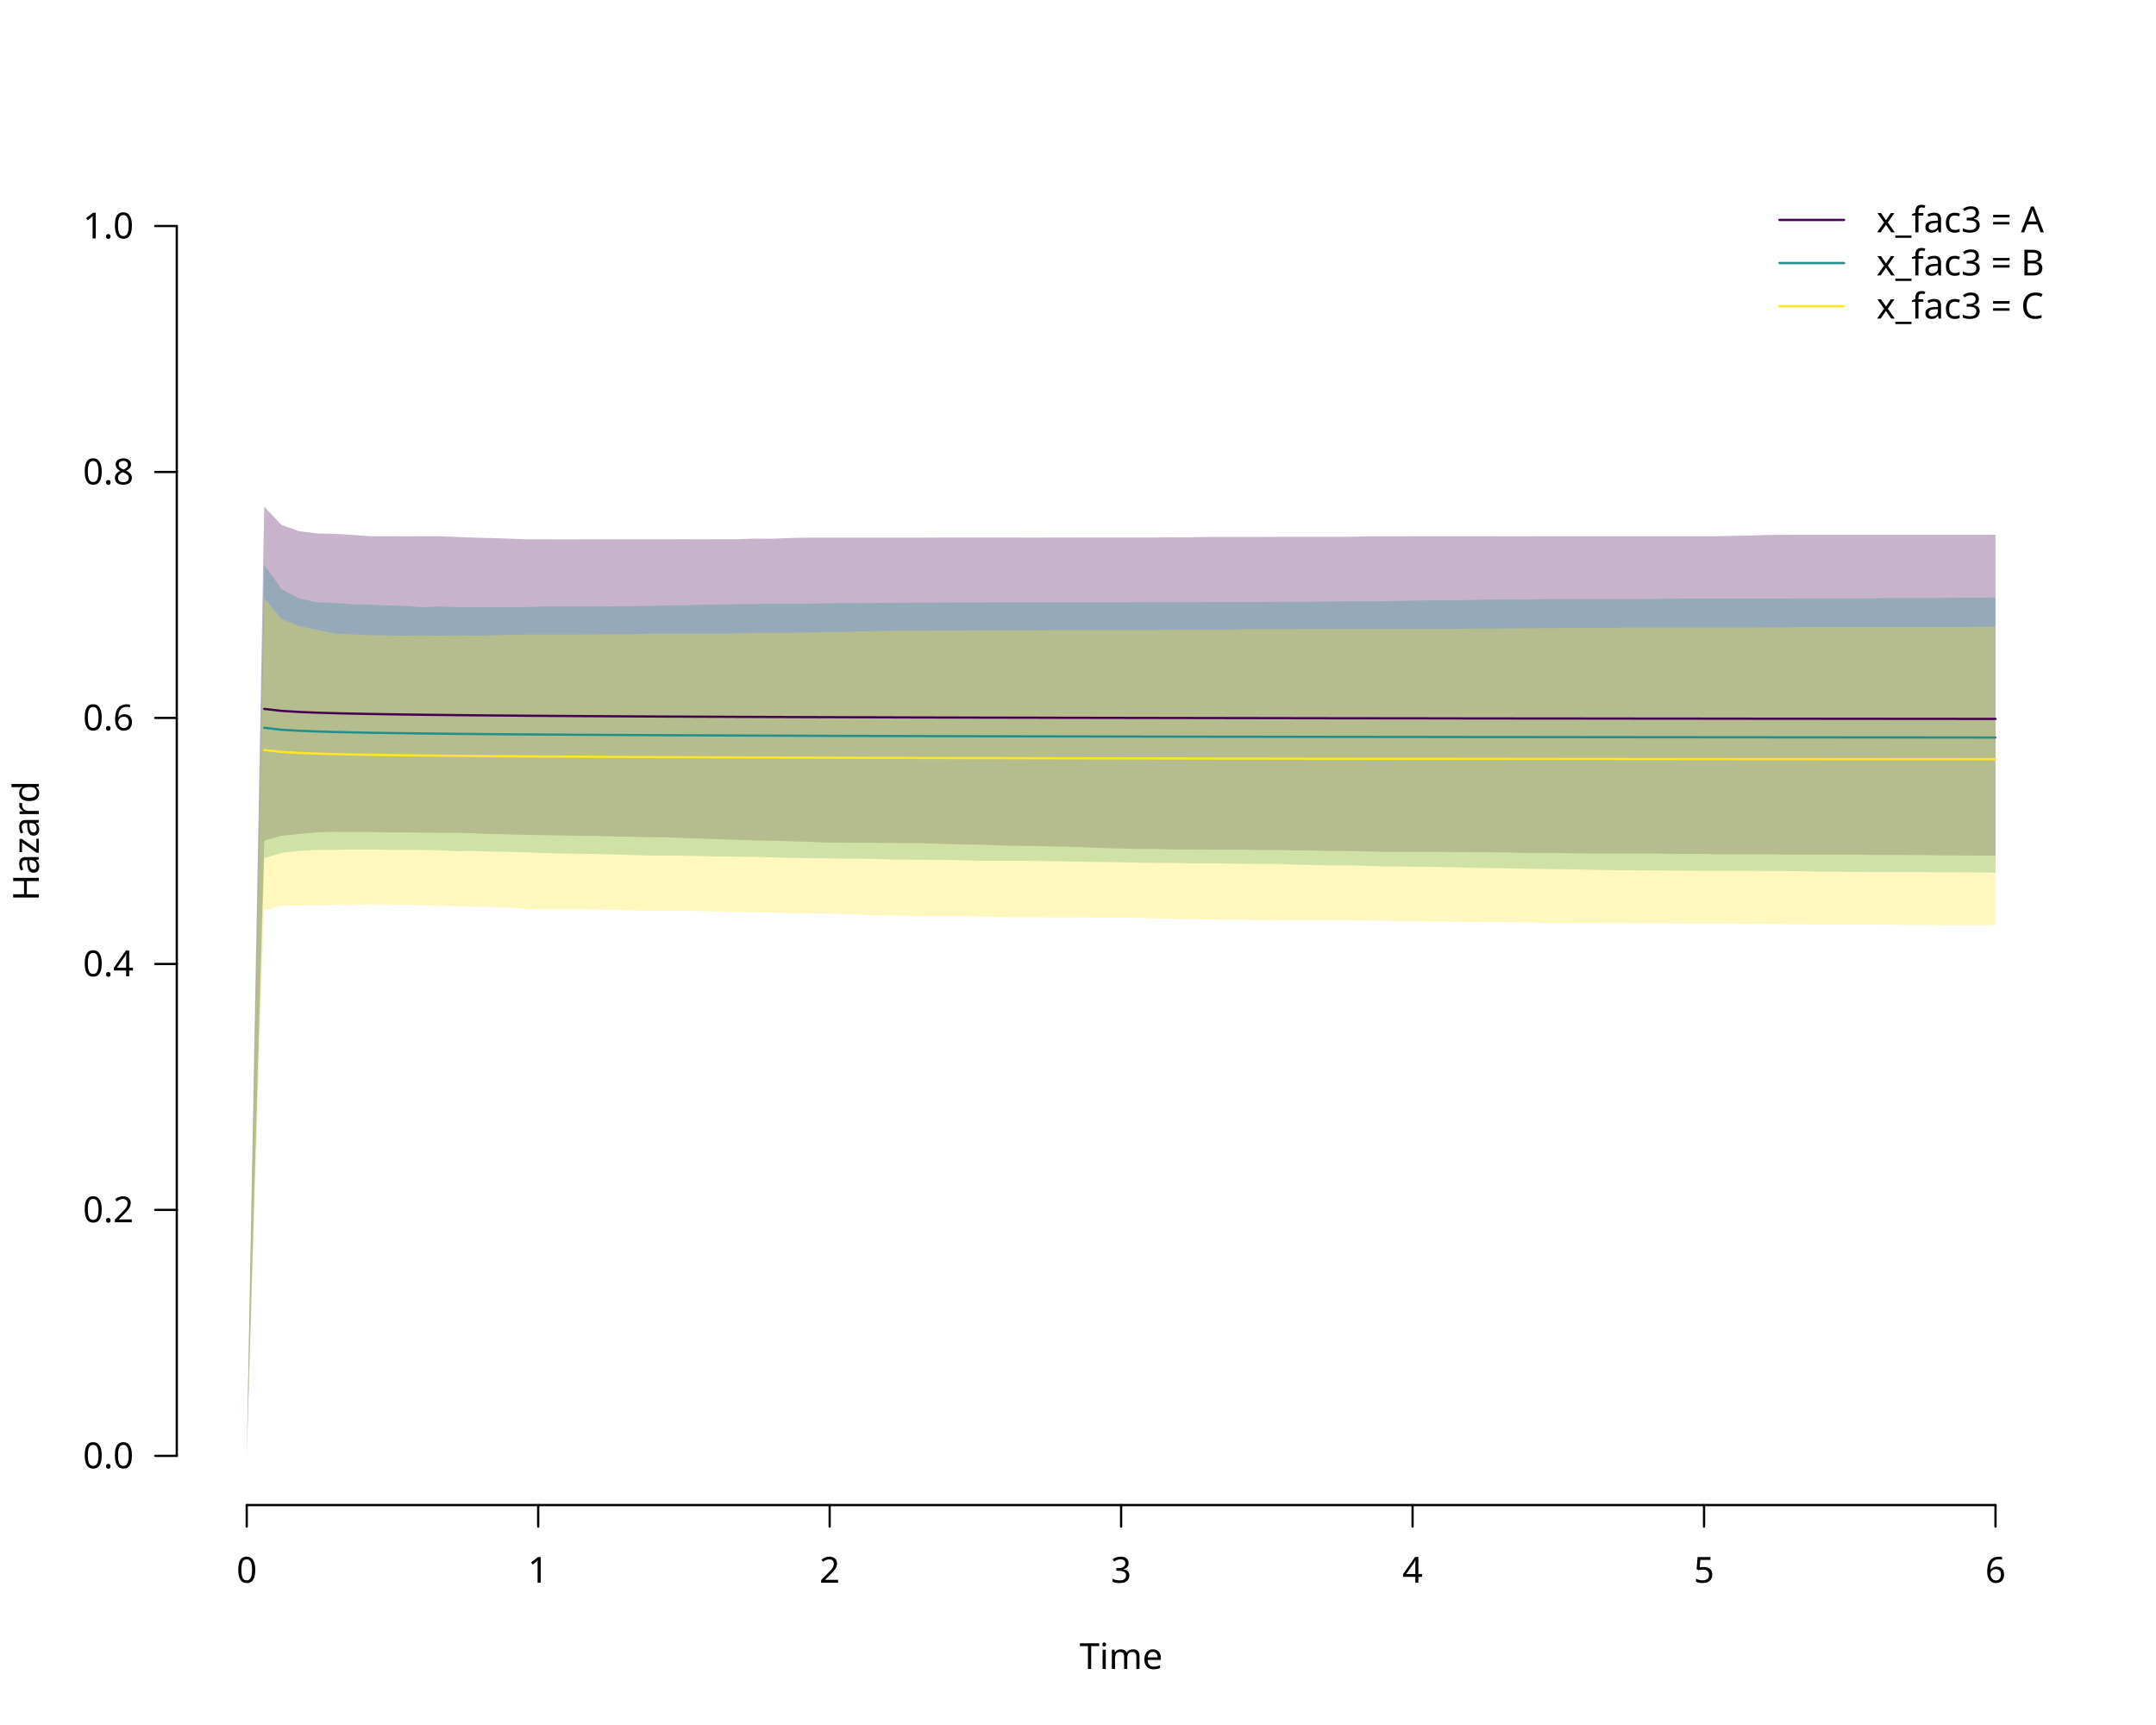
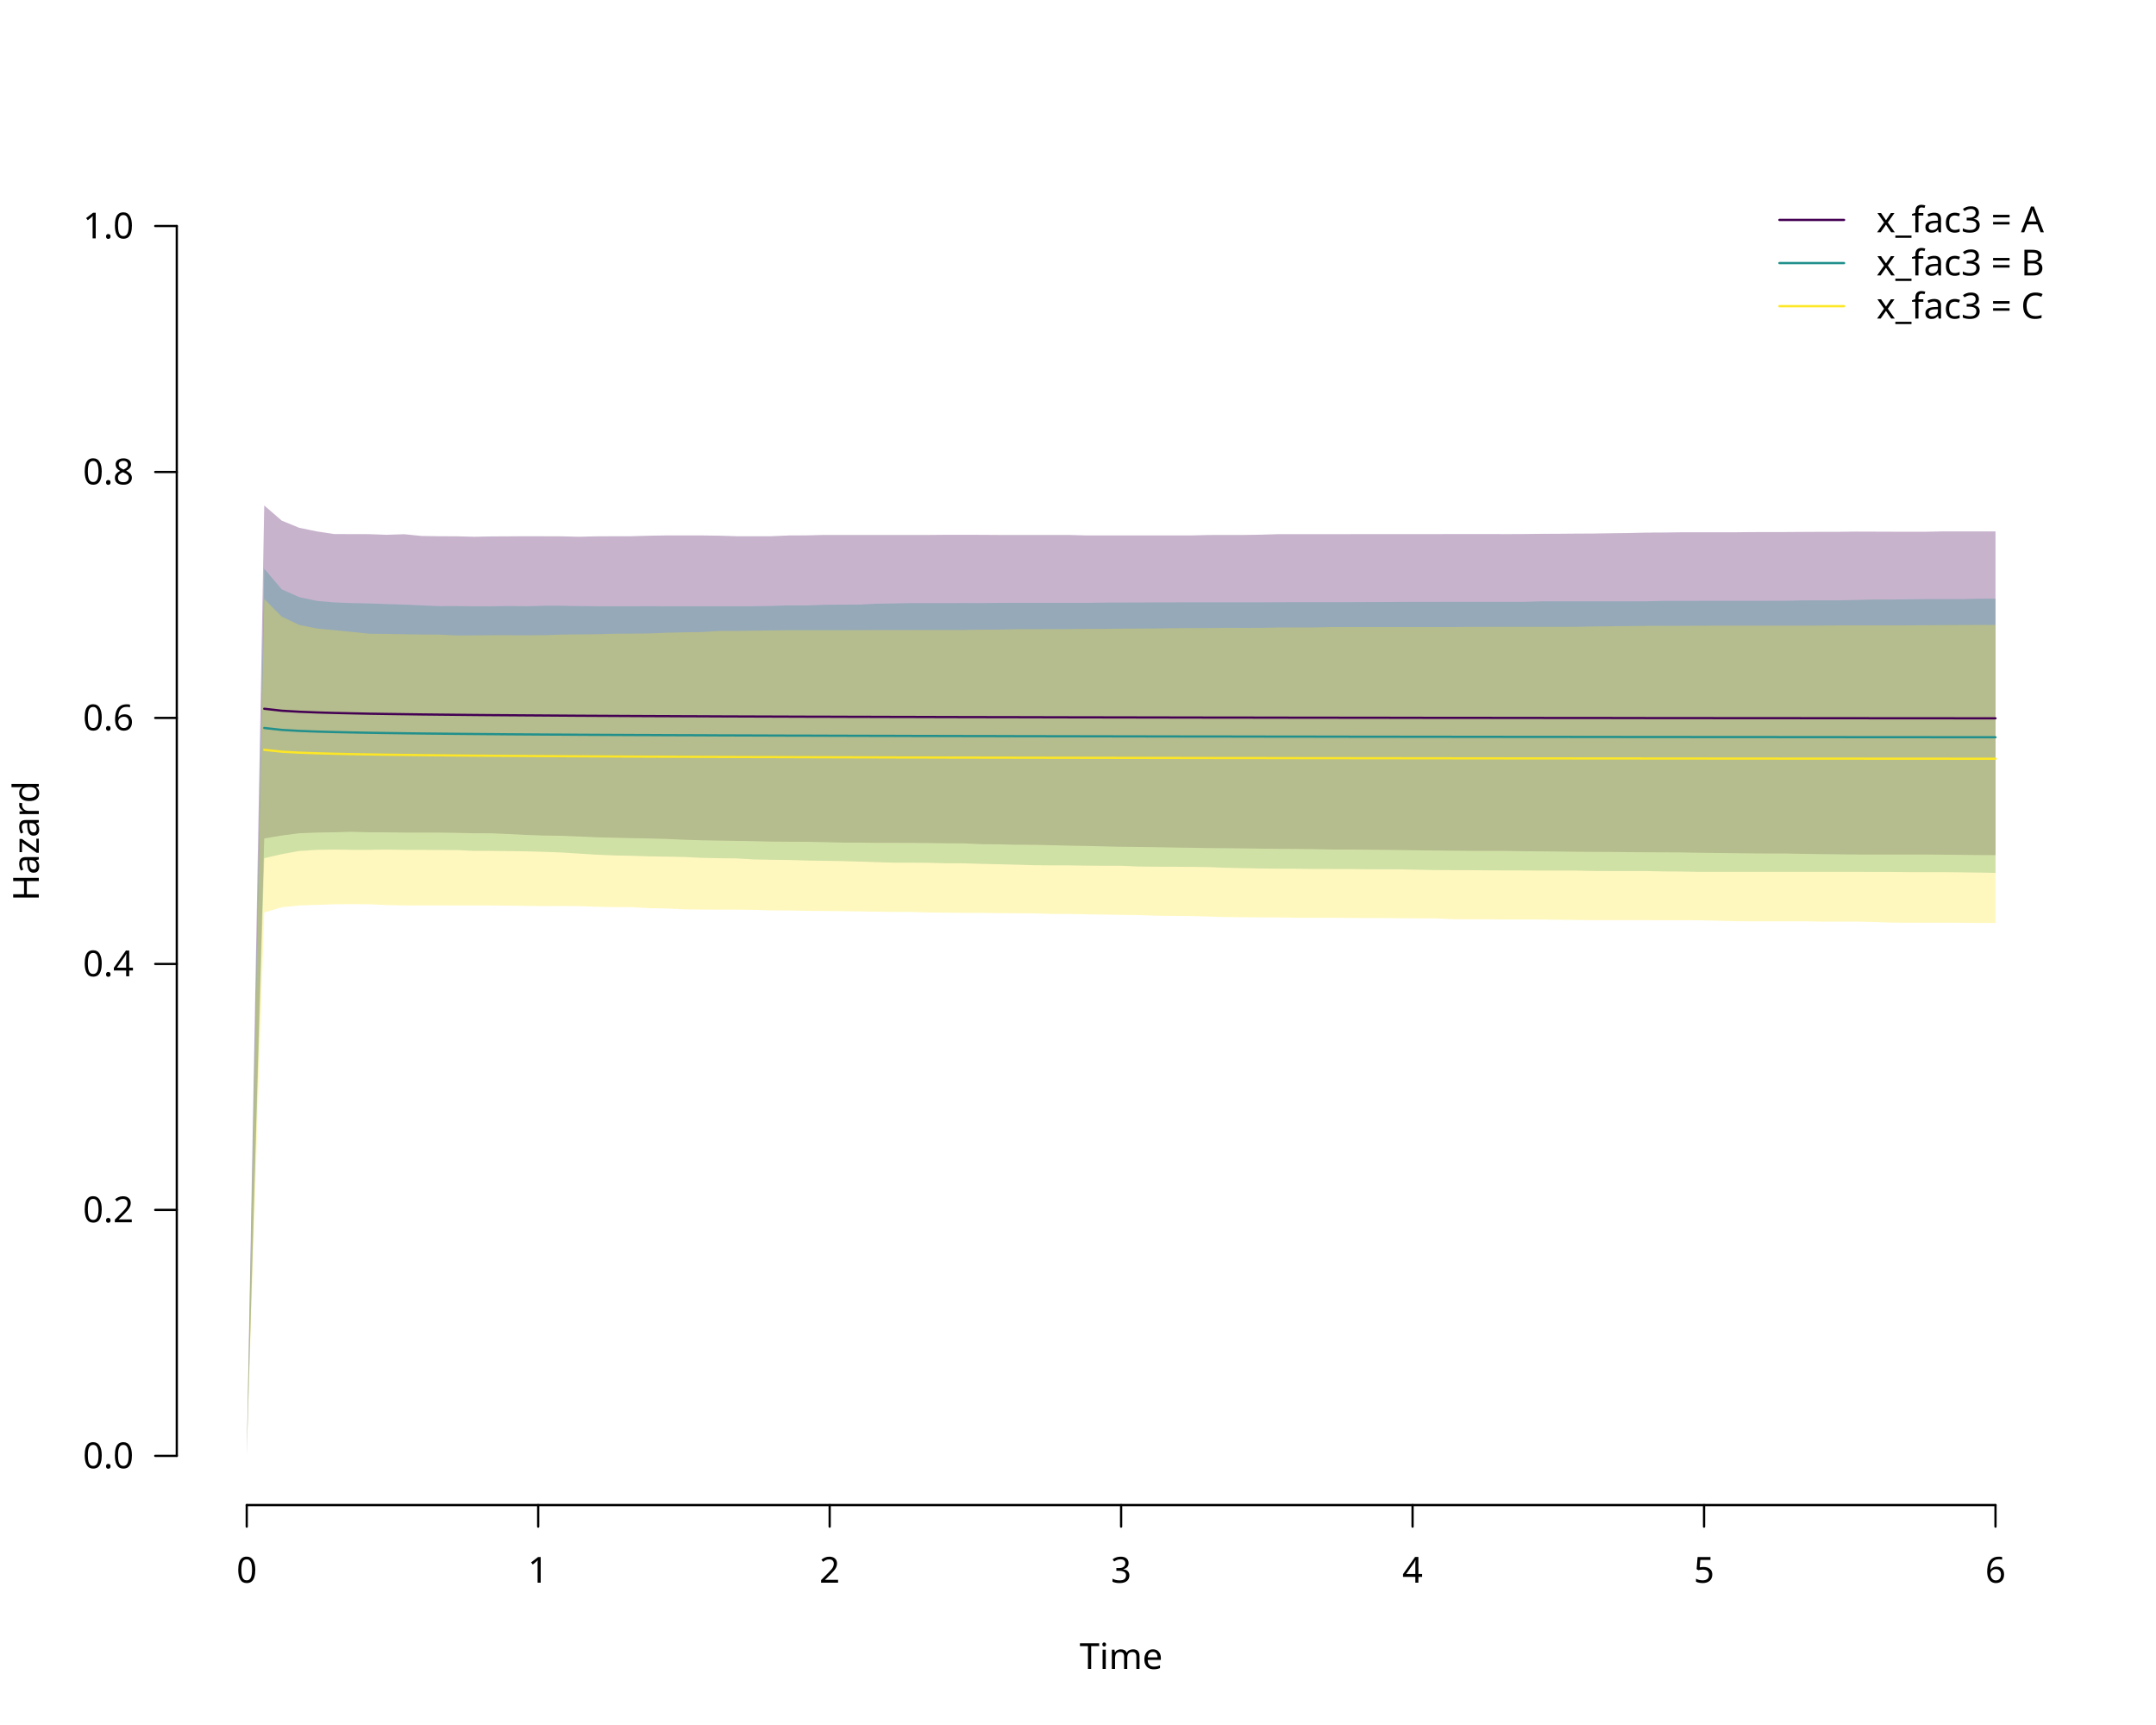
<svg xmlns="http://www.w3.org/2000/svg" class="svglite" data-engine-version="2.0" width="720.00pt" height="576.00pt" viewBox="0 0 720.00 576.00">
  <defs>
    <style type="text/css">
    .svglite line, .svglite polyline, .svglite polygon, .svglite path, .svglite rect, .svglite circle {
      fill: none;
      stroke: #000000;
      stroke-linecap: round;
      stroke-linejoin: round;
      stroke-miterlimit: 10.00;
    }
  </style>
  </defs>
  <rect width="100%" height="100%" style="stroke: none; fill: #FFFFFF;" />
  <defs>
    <clipPath id="cpMC4wMHw3MjAuMDB8MC4wMHw1NzYuMDA=">
      <rect x="0.00" y="0.00" width="720.00" height="576.00" />
    </clipPath>
  </defs>
  <g clip-path="url(#cpMC4wMHw3MjAuMDB8MC4wMHw1NzYuMDA=)">
    <line x1="82.40" y1="502.56" x2="666.40" y2="502.56" style="stroke-width: 0.75;" />
    <line x1="82.40" y1="502.56" x2="82.40" y2="509.76" style="stroke-width: 0.75;" />
    <line x1="179.73" y1="502.56" x2="179.73" y2="509.76" style="stroke-width: 0.75;" />
    <line x1="277.07" y1="502.56" x2="277.07" y2="509.76" style="stroke-width: 0.75;" />
    <line x1="374.40" y1="502.56" x2="374.40" y2="509.76" style="stroke-width: 0.75;" />
    <line x1="471.73" y1="502.56" x2="471.73" y2="509.76" style="stroke-width: 0.75;" />
    <line x1="569.07" y1="502.56" x2="569.07" y2="509.76" style="stroke-width: 0.75;" />
    <line x1="666.40" y1="502.56" x2="666.40" y2="509.76" style="stroke-width: 0.75;" />
    <text x="82.40" y="528.48" text-anchor="middle" style="font-size: 12.00px; font-family: sans;" textLength="6.67px" lengthAdjust="spacingAndGlyphs">0</text>
    <text x="179.73" y="528.48" text-anchor="middle" style="font-size: 12.00px; font-family: sans;" textLength="6.67px" lengthAdjust="spacingAndGlyphs">1</text>
    <text x="277.07" y="528.48" text-anchor="middle" style="font-size: 12.00px; font-family: sans;" textLength="6.67px" lengthAdjust="spacingAndGlyphs">2</text>
    <text x="374.40" y="528.48" text-anchor="middle" style="font-size: 12.00px; font-family: sans;" textLength="6.67px" lengthAdjust="spacingAndGlyphs">3</text>
    <text x="471.73" y="528.48" text-anchor="middle" style="font-size: 12.00px; font-family: sans;" textLength="6.67px" lengthAdjust="spacingAndGlyphs">4</text>
    <text x="569.07" y="528.48" text-anchor="middle" style="font-size: 12.00px; font-family: sans;" textLength="6.67px" lengthAdjust="spacingAndGlyphs">5</text>
    <text x="666.40" y="528.48" text-anchor="middle" style="font-size: 12.00px; font-family: sans;" textLength="6.67px" lengthAdjust="spacingAndGlyphs">6</text>
    <line x1="59.04" y1="486.13" x2="59.04" y2="75.47" style="stroke-width: 0.75;" />
    <line x1="59.04" y1="486.13" x2="51.84" y2="486.13" style="stroke-width: 0.75;" />
    <line x1="59.04" y1="404.00" x2="51.84" y2="404.00" style="stroke-width: 0.75;" />
    <line x1="59.04" y1="321.87" x2="51.84" y2="321.87" style="stroke-width: 0.75;" />
    <line x1="59.04" y1="239.73" x2="51.84" y2="239.73" style="stroke-width: 0.75;" />
    <line x1="59.04" y1="157.60" x2="51.84" y2="157.60" style="stroke-width: 0.75;" />
    <line x1="59.04" y1="75.47" x2="51.84" y2="75.47" style="stroke-width: 0.75;" />
    <text x="44.64" y="490.26" text-anchor="end" style="font-size: 12.00px; font-family: sans;" textLength="16.68px" lengthAdjust="spacingAndGlyphs">0.0</text>
    <text x="44.64" y="408.13" text-anchor="end" style="font-size: 12.00px; font-family: sans;" textLength="16.68px" lengthAdjust="spacingAndGlyphs">0.2</text>
    <text x="44.64" y="326.00" text-anchor="end" style="font-size: 12.00px; font-family: sans;" textLength="16.68px" lengthAdjust="spacingAndGlyphs">0.4</text>
    <text x="44.64" y="243.86" text-anchor="end" style="font-size: 12.00px; font-family: sans;" textLength="16.68px" lengthAdjust="spacingAndGlyphs">0.6</text>
    <text x="44.64" y="161.73" text-anchor="end" style="font-size: 12.00px; font-family: sans;" textLength="16.68px" lengthAdjust="spacingAndGlyphs">0.8</text>
    <text x="44.64" y="79.60" text-anchor="end" style="font-size: 12.00px; font-family: sans;" textLength="16.68px" lengthAdjust="spacingAndGlyphs">1.0</text>
    <text x="374.40" y="557.28" text-anchor="middle" style="font-size: 12.00px; font-family: sans;" textLength="26.67px" lengthAdjust="spacingAndGlyphs">Time</text>
    <text transform="translate(12.96,280.80) rotate(-90)" text-anchor="middle" style="font-size: 12.00px; font-family: sans;" textLength="38.69px" lengthAdjust="spacingAndGlyphs">Hazard</text>
  </g>
  <defs>
    <clipPath id="cpNTkuMDR8Njg5Ljc2fDU5LjA0fDUwMi41Ng==">
      <rect x="59.04" y="59.04" width="630.72" height="443.52" />
    </clipPath>
  </defs>
  <g clip-path="url(#cpNTkuMDR8Njg5Ljc2fDU5LjA0fDUwMi41Ng==)">
-     <polygon points="82.40,486.13 88.24,280.67 94.08,279.06 99.92,278.50 105.76,277.93 111.60,277.74 117.44,277.82 123.28,277.82 129.12,277.93 134.96,277.93 140.80,278.00 146.64,278.06 152.48,278.10 158.32,278.23 164.16,278.48 170.00,278.62 175.84,278.77 181.68,278.88 187.52,278.95 193.36,279.08 199.20,279.12 205.04,279.33 210.88,279.40 216.72,279.55 222.56,279.57 228.40,279.86 234.24,280.00 240.08,280.21 245.92,280.41 251.76,280.60 257.60,280.71 263.44,280.89 269.28,281.06 275.12,281.30 280.96,281.36 286.80,281.41 292.64,281.45 298.48,281.48 304.32,281.49 310.16,281.61 316.00,281.83 321.84,281.96 327.68,282.03 333.52,282.27 339.36,282.41 345.20,282.49 351.04,282.62 356.88,282.74 362.72,282.90 368.56,283.18 374.40,283.34 380.24,283.47 386.08,283.47 391.92,283.65 397.76,283.65 403.60,283.69 409.44,283.69 415.28,283.69 421.12,283.84 426.96,283.84 432.80,283.98 438.64,284.01 444.48,284.13 450.32,284.16 456.16,284.28 462.00,284.45 467.84,284.45 473.68,284.45 479.52,284.46 485.36,284.51 491.20,284.54 497.04,284.58 502.88,284.63 508.72,284.82 514.56,284.82 520.40,284.83 526.24,284.93 532.08,284.99 537.92,284.99 543.76,284.99 549.60,284.99 555.44,285.05 561.28,285.11 567.12,285.11 572.96,285.21 578.80,285.22 584.64,285.23 590.48,285.23 596.32,285.34 602.16,285.35 608.00,285.35 613.84,285.35 619.68,285.35 625.52,285.48 631.36,285.49 637.20,285.49 643.04,285.53 648.88,285.64 654.72,285.65 660.56,285.67 666.40,285.73 666.40,178.58 660.56,178.58 654.72,178.58 648.88,178.58 643.04,178.58 637.20,178.58 631.36,178.58 625.52,178.58 619.68,178.58 613.84,178.58 608.00,178.58 602.16,178.58 596.32,178.59 590.48,178.63 584.64,178.80 578.80,178.93 572.96,179.05 567.12,179.05 561.28,179.05 555.44,179.05 549.60,179.05 543.76,179.05 537.92,179.05 532.08,179.05 526.24,179.05 520.40,179.06 514.56,179.06 508.72,179.09 502.88,179.09 497.04,179.06 491.20,179.06 485.36,179.06 479.52,179.06 473.68,179.06 467.84,179.09 462.00,179.09 456.16,179.09 450.32,179.23 444.48,179.23 438.64,179.23 432.80,179.23 426.96,179.23 421.12,179.29 415.28,179.29 409.44,179.29 403.60,179.29 397.76,179.40 391.92,179.40 386.08,179.48 380.24,179.48 374.40,179.48 368.56,179.48 362.72,179.48 356.88,179.50 351.04,179.50 345.20,179.53 339.36,179.50 333.52,179.50 327.68,179.50 321.84,179.50 316.00,179.50 310.16,179.53 304.32,179.53 298.48,179.53 292.64,179.53 286.80,179.53 280.96,179.53 275.12,179.53 269.28,179.53 263.44,179.67 257.60,179.88 251.76,179.87 245.92,180.06 240.08,180.06 234.24,180.08 228.40,180.06 222.56,180.08 216.72,180.08 210.88,180.08 205.04,180.08 199.20,180.08 193.36,180.08 187.52,180.11 181.68,180.07 175.84,180.08 170.00,179.87 164.16,179.67 158.32,179.53 152.48,179.29 146.64,179.06 140.80,179.06 134.96,179.09 129.12,179.05 123.28,179.05 117.44,178.58 111.60,178.26 105.76,178.11 99.92,177.39 94.08,175.32 88.24,169.22 " style="stroke-width: 0.75; stroke: none; fill: #440154; fill-opacity: 0.30;" />
-     <polygon points="82.40,486.13 88.24,286.57 94.08,284.79 99.92,284.12 105.76,283.79 111.60,283.79 117.44,283.69 123.28,283.67 129.12,283.77 134.96,283.79 140.80,283.84 146.64,283.94 152.48,284.20 158.32,284.17 164.16,284.36 170.00,284.45 175.84,284.58 181.68,284.83 187.52,284.99 193.36,285.07 199.20,285.14 205.04,285.32 210.88,285.49 216.72,285.67 222.56,285.68 228.40,285.74 234.24,285.87 240.08,285.98 245.92,286.04 251.76,286.11 257.60,286.30 263.44,286.44 269.28,286.52 275.12,286.60 280.96,286.73 286.80,286.73 292.64,286.81 298.48,287.02 304.32,287.07 310.16,287.09 316.00,287.17 321.84,287.22 327.68,287.42 333.52,287.42 339.36,287.44 345.20,287.46 351.04,287.55 356.88,287.64 362.72,287.78 368.56,287.85 374.40,287.90 380.24,288.07 386.08,288.12 391.92,288.15 397.76,288.26 403.60,288.30 409.44,288.33 415.28,288.46 421.12,288.49 426.96,288.49 432.80,288.71 438.64,288.84 444.48,288.96 450.32,288.96 456.16,289.10 462.00,289.31 467.84,289.36 473.68,289.43 479.52,289.49 485.36,289.57 491.20,289.76 497.04,289.84 502.88,289.95 508.72,290.08 514.56,290.17 520.40,290.22 526.24,290.29 532.08,290.44 537.92,290.55 543.76,290.60 549.60,290.65 555.44,290.66 561.28,290.73 567.12,290.79 572.96,290.79 578.80,290.79 584.64,290.80 590.48,290.86 596.32,290.86 602.16,290.92 608.00,291.05 613.84,291.09 619.68,291.13 625.52,291.16 631.36,291.19 637.20,291.20 643.04,291.22 648.88,291.28 654.72,291.29 660.56,291.34 666.40,291.38 666.40,199.57 660.56,199.58 654.72,199.59 648.88,199.63 643.04,199.66 637.20,199.69 631.36,199.69 625.52,199.82 619.68,199.83 613.84,199.83 608.00,199.84 602.16,199.84 596.32,199.87 590.48,199.87 584.64,199.87 578.80,199.88 572.96,199.90 567.12,199.90 561.28,199.90 555.44,199.95 549.60,200.03 543.76,200.07 537.92,200.07 532.08,200.07 526.24,200.07 520.40,200.07 514.56,200.10 508.72,200.20 502.88,200.20 497.04,200.25 491.20,200.36 485.36,200.47 479.52,200.47 473.68,200.54 467.84,200.64 462.00,200.75 456.16,200.75 450.32,200.75 444.48,200.84 438.64,200.98 432.80,200.98 426.96,200.98 421.12,201.05 415.28,201.05 409.44,201.05 403.60,201.05 397.76,201.06 391.92,201.08 386.08,201.08 380.24,201.12 374.40,201.14 368.56,201.14 362.72,201.15 356.88,201.15 351.04,201.15 345.20,201.15 339.36,201.15 333.52,201.15 327.68,201.18 321.84,201.18 316.00,201.19 310.16,201.23 304.32,201.26 298.48,201.29 292.64,201.32 286.80,201.39 280.96,201.35 275.12,201.50 269.28,201.57 263.44,201.60 257.60,201.60 251.76,201.72 245.92,201.72 240.08,201.90 234.24,201.92 228.40,202.12 222.56,202.15 216.72,202.37 210.88,202.44 205.04,202.46 199.20,202.53 193.36,202.52 187.52,202.52 181.68,202.52 175.84,202.71 170.00,202.81 164.16,202.75 158.32,202.81 152.48,202.75 146.64,202.52 140.80,202.75 134.96,202.27 129.12,202.15 123.28,201.90 117.44,201.77 111.60,201.32 105.76,201.12 99.92,199.83 94.08,196.76 88.24,188.64 " style="stroke-width: 0.75; stroke: none; fill: #21908C; fill-opacity: 0.30;" />
-     <polygon points="82.40,486.13 88.24,304.04 94.08,302.53 99.92,302.34 105.76,302.34 111.60,302.16 117.44,302.11 123.28,301.96 129.12,302.11 134.96,302.11 140.80,302.37 146.64,302.53 152.48,302.60 158.32,302.79 164.16,302.90 170.00,303.01 175.84,303.53 181.68,303.65 187.52,303.65 193.36,303.67 199.20,303.72 205.04,303.77 210.88,304.01 216.72,304.12 222.56,304.14 228.40,304.17 234.24,304.24 240.08,304.35 245.92,304.51 251.76,304.56 257.60,304.71 263.44,304.91 269.28,304.96 275.12,305.08 280.96,305.21 286.80,305.38 292.64,305.63 298.48,305.74 304.32,305.77 310.16,305.89 316.00,305.89 321.84,305.90 327.68,306.04 333.52,306.25 339.36,306.29 345.20,306.29 351.04,306.33 356.88,306.35 362.72,306.35 368.56,306.43 374.40,306.45 380.24,306.49 386.08,306.67 391.92,306.82 397.76,306.93 403.60,307.03 409.44,307.14 415.28,307.14 421.12,307.26 426.96,307.28 432.80,307.28 438.64,307.30 444.48,307.30 450.32,307.30 456.16,307.37 462.00,307.48 467.84,307.59 473.68,307.64 479.52,307.75 485.36,307.77 491.20,307.82 497.04,307.93 502.88,307.87 508.72,308.02 514.56,308.10 520.40,308.13 526.24,308.19 532.08,308.20 537.92,308.24 543.76,308.29 549.60,308.32 555.44,308.33 561.28,308.36 567.12,308.39 572.96,308.42 578.80,308.47 584.64,308.50 590.48,308.51 596.32,308.63 602.16,308.66 608.00,308.73 613.84,308.73 619.68,308.73 625.52,308.76 631.36,308.81 637.20,308.88 643.04,308.89 648.88,308.92 654.72,308.92 660.56,308.92 666.40,308.94 666.40,209.31 660.56,209.32 654.72,209.37 648.88,209.37 643.04,209.37 637.20,209.37 631.36,209.37 625.52,209.37 619.68,209.37 613.84,209.37 608.00,209.37 602.16,209.37 596.32,209.46 590.48,209.51 584.64,209.53 578.80,209.53 572.96,209.53 567.12,209.53 561.28,209.53 555.44,209.53 549.60,209.53 543.76,209.55 537.92,209.61 532.08,209.64 526.24,209.66 520.40,209.72 514.56,209.73 508.72,209.79 502.88,209.86 497.04,209.88 491.20,209.88 485.36,209.99 479.52,209.99 473.68,209.99 467.84,209.99 462.00,209.99 456.16,209.99 450.32,209.99 444.48,209.99 438.64,209.99 432.80,209.99 426.96,210.06 421.12,210.06 415.28,210.09 409.44,210.24 403.60,210.25 397.76,210.25 391.92,210.25 386.08,210.35 380.24,210.36 374.40,210.36 368.56,210.36 362.72,210.36 356.88,210.36 351.04,210.36 345.20,210.38 339.36,210.41 333.52,210.41 327.68,210.48 321.84,210.51 316.00,210.51 310.16,210.57 304.32,210.57 298.48,210.60 292.64,210.73 286.80,210.81 280.96,211.03 275.12,211.05 269.28,211.25 263.44,211.28 257.60,211.30 251.76,211.32 245.92,211.51 240.08,211.56 234.24,211.57 228.40,211.60 222.56,211.60 216.72,211.60 210.88,211.77 205.04,211.78 199.20,211.83 193.36,211.87 187.52,211.88 181.68,211.87 175.84,211.88 170.00,211.98 164.16,212.17 158.32,212.24 152.48,212.17 146.64,212.27 140.80,212.17 134.96,212.27 129.12,212.17 123.28,212.10 117.44,211.81 111.60,211.51 105.76,210.24 99.92,209.09 94.08,206.73 88.24,199.73 " style="stroke-width: 0.75; stroke: none; fill: #FDE725; fill-opacity: 0.30;" />
-     <polyline points="88.24,236.71 94.08,237.38 99.92,237.73 105.76,237.97 111.60,238.14 117.44,238.28 123.28,238.39 129.12,238.49 134.96,238.58 140.80,238.66 146.64,238.72 152.48,238.79 158.32,238.84 164.16,238.90 170.00,238.94 175.84,238.99 181.68,239.03 187.52,239.07 193.36,239.11 199.20,239.14 205.04,239.18 210.88,239.21 216.72,239.24 222.56,239.27 228.40,239.29 234.24,239.32 240.08,239.34 245.92,239.37 251.76,239.39 257.60,239.41 263.44,239.43 269.28,239.45 275.12,239.47 280.96,239.49 286.80,239.51 292.64,239.52 298.48,239.54 304.32,239.56 310.16,239.57 316.00,239.59 321.84,239.60 327.68,239.62 333.52,239.63 339.36,239.64 345.20,239.65 351.04,239.67 356.88,239.68 362.72,239.69 368.56,239.70 374.40,239.71 380.24,239.72 386.08,239.73 391.92,239.74 397.76,239.75 403.60,239.76 409.44,239.77 415.28,239.78 421.12,239.79 426.96,239.80 432.80,239.81 438.64,239.82 444.48,239.83 450.32,239.83 456.16,239.84 462.00,239.85 467.84,239.86 473.68,239.86 479.52,239.87 485.36,239.88 491.20,239.89 497.04,239.89 502.88,239.90 508.72,239.91 514.56,239.91 520.40,239.92 526.24,239.92 532.08,239.93 537.92,239.94 543.76,239.94 549.60,239.95 555.44,239.95 561.28,239.96 567.12,239.96 572.96,239.97 578.80,239.98 584.64,239.98 590.48,239.99 596.32,239.99 602.16,240.00 608.00,240.00 613.84,240.01 619.68,240.01 625.52,240.01 631.36,240.02 637.20,240.02 643.04,240.03 648.88,240.03 654.72,240.04 660.56,240.04 666.40,240.05 " style="stroke-width: 0.75; stroke: #440154;" />
-     <polyline points="88.24,243.01 94.08,243.67 99.92,244.01 105.76,244.24 111.60,244.41 117.44,244.54 123.28,244.66 129.12,244.75 134.96,244.83 140.80,244.91 146.64,244.97 152.48,245.04 158.32,245.09 164.16,245.14 170.00,245.19 175.84,245.23 181.68,245.27 187.52,245.31 193.36,245.35 199.20,245.38 205.04,245.41 210.88,245.44 216.72,245.47 222.56,245.50 228.40,245.53 234.24,245.55 240.08,245.58 245.92,245.60 251.76,245.62 257.60,245.64 263.44,245.66 269.28,245.68 275.12,245.70 280.96,245.72 286.80,245.73 292.64,245.75 298.48,245.77 304.32,245.78 310.16,245.80 316.00,245.81 321.84,245.83 327.68,245.84 333.52,245.85 339.36,245.87 345.20,245.88 351.04,245.89 356.88,245.90 362.72,245.91 368.56,245.92 374.40,245.94 380.24,245.95 386.08,245.96 391.92,245.97 397.76,245.98 403.60,245.99 409.44,246.00 415.28,246.00 421.12,246.01 426.96,246.02 432.80,246.03 438.64,246.04 444.48,246.05 450.32,246.05 456.16,246.06 462.00,246.07 467.84,246.08 473.68,246.08 479.52,246.09 485.36,246.10 491.20,246.11 497.04,246.11 502.88,246.12 508.72,246.12 514.56,246.13 520.40,246.14 526.24,246.14 532.08,246.15 537.92,246.15 543.76,246.16 549.60,246.17 555.44,246.17 561.28,246.18 567.12,246.18 572.96,246.19 578.80,246.19 584.64,246.20 590.48,246.20 596.32,246.21 602.16,246.21 608.00,246.22 613.84,246.22 619.68,246.23 625.52,246.23 631.36,246.24 637.20,246.24 643.04,246.24 648.88,246.25 654.72,246.25 660.56,246.26 666.40,246.26 " style="stroke-width: 0.75; stroke: #21908C;" />
-     <polyline points="88.24,250.44 94.08,251.08 99.92,251.41 105.76,251.63 111.60,251.80 117.44,251.93 123.28,252.03 129.12,252.12 134.96,252.20 140.80,252.27 146.64,252.33 152.48,252.39 158.32,252.44 164.16,252.49 170.00,252.53 175.84,252.57 181.68,252.61 187.52,252.64 193.36,252.68 199.20,252.71 205.04,252.74 210.88,252.77 216.72,252.80 222.56,252.82 228.40,252.85 234.24,252.87 240.08,252.89 245.92,252.91 251.76,252.93 257.60,252.95 263.44,252.97 269.28,252.99 275.12,253.01 280.96,253.02 286.80,253.04 292.64,253.06 298.48,253.07 304.32,253.09 310.16,253.10 316.00,253.11 321.84,253.13 327.68,253.14 333.52,253.15 339.36,253.16 345.20,253.18 351.04,253.19 356.88,253.20 362.72,253.21 368.56,253.22 374.40,253.23 380.24,253.24 386.08,253.25 391.92,253.26 397.76,253.27 403.60,253.28 409.44,253.29 415.28,253.29 421.12,253.30 426.96,253.31 432.80,253.32 438.64,253.33 444.48,253.33 450.32,253.34 456.16,253.35 462.00,253.36 467.84,253.36 473.68,253.37 479.52,253.38 485.36,253.38 491.20,253.39 497.04,253.40 502.88,253.40 508.72,253.41 514.56,253.42 520.40,253.42 526.24,253.43 532.08,253.43 537.92,253.44 543.76,253.44 549.60,253.45 555.44,253.45 561.28,253.46 567.12,253.47 572.96,253.47 578.80,253.48 584.64,253.48 590.48,253.48 596.32,253.49 602.16,253.49 608.00,253.50 613.84,253.50 619.68,253.51 625.52,253.51 631.36,253.52 637.20,253.52 643.04,253.52 648.88,253.53 654.72,253.53 660.56,253.54 666.40,253.54 " style="stroke-width: 0.75; stroke: #FDE725;" />
+     <polygon points="82.40,486.13 88.24,279.97 94.08,278.99 99.92,278.23 105.76,277.99 111.60,277.91 117.44,277.74 123.28,277.91 129.12,277.93 134.96,277.99 140.80,277.99 146.64,278.00 152.48,278.09 158.32,278.23 164.16,278.24 170.00,278.50 175.84,278.80 181.68,278.99 187.52,279.08 193.36,279.31 199.20,279.57 205.04,279.71 210.88,279.86 216.72,279.97 222.56,280.12 228.40,280.39 234.24,280.58 240.08,280.68 245.92,280.78 251.76,280.88 257.60,281.01 263.44,281.06 269.28,281.09 275.12,281.20 280.96,281.33 286.80,281.36 292.64,281.43 298.48,281.44 304.32,281.45 310.16,281.50 316.00,281.58 321.84,281.61 327.68,281.88 333.52,281.92 339.36,282.07 345.20,282.08 351.04,282.22 356.88,282.36 362.72,282.47 368.56,282.61 374.40,282.75 380.24,282.80 386.08,282.89 391.92,282.99 397.76,283.08 403.60,283.18 409.44,283.22 415.28,283.28 421.12,283.37 426.96,283.44 432.80,283.47 438.64,283.53 444.48,283.65 450.32,283.67 456.16,283.72 462.00,283.78 467.84,283.84 473.68,283.93 479.52,283.99 485.36,284.05 491.20,284.11 497.04,284.13 502.88,284.13 508.72,284.24 514.56,284.28 520.40,284.33 526.24,284.40 532.08,284.44 537.92,284.47 543.76,284.54 549.60,284.58 555.44,284.60 561.28,284.63 567.12,284.74 572.96,284.81 578.80,284.88 584.64,284.95 590.48,284.99 596.32,284.99 602.16,285.11 608.00,285.20 613.84,285.26 619.68,285.32 625.52,285.33 631.36,285.34 637.20,285.34 643.04,285.34 648.88,285.38 654.72,285.45 660.56,285.51 666.40,285.54 666.40,177.44 660.56,177.44 654.72,177.44 648.88,177.44 643.04,177.56 637.20,177.57 631.36,177.55 625.52,177.53 619.68,177.51 613.84,177.58 608.00,177.58 602.16,177.61 596.32,177.65 590.48,177.66 584.64,177.67 578.80,177.74 572.96,177.74 567.12,177.74 561.28,177.74 555.44,177.82 549.60,177.85 543.76,177.99 537.92,178.06 532.08,178.15 526.24,178.18 520.40,178.23 514.56,178.26 508.72,178.32 502.88,178.35 497.04,178.32 491.20,178.32 485.36,178.32 479.52,178.35 473.68,178.35 467.84,178.35 462.00,178.35 456.16,178.35 450.32,178.36 444.48,178.36 438.64,178.36 432.80,178.36 426.96,178.36 421.12,178.54 415.28,178.63 409.44,178.63 403.60,178.65 397.76,178.79 391.92,178.80 386.08,178.79 380.24,178.79 374.40,178.79 368.56,178.79 362.72,178.79 356.88,178.63 351.04,178.63 345.20,178.63 339.36,178.63 333.52,178.63 327.68,178.59 321.84,178.58 316.00,178.58 310.16,178.63 304.32,178.63 298.48,178.63 292.64,178.63 286.80,178.63 280.96,178.63 275.12,178.63 269.28,178.77 263.44,178.80 257.60,179.05 251.76,179.05 245.92,179.05 240.08,178.87 234.24,178.79 228.40,178.79 222.56,178.79 216.72,178.88 210.88,179.05 205.04,179.06 199.20,179.09 193.36,179.23 187.52,179.09 181.68,179.07 175.84,179.05 170.00,179.09 164.16,179.12 158.32,179.23 152.48,179.08 146.64,179.06 140.80,178.97 134.96,178.38 129.12,178.58 123.28,178.36 117.44,178.35 111.60,178.32 105.76,177.44 99.92,176.24 94.08,173.84 88.24,168.78 " style="stroke-width: 0.75; stroke: none; fill: #440154; fill-opacity: 0.30;" />
+     <polygon points="82.40,486.13 88.24,286.57 94.08,285.22 99.92,284.16 105.76,283.79 111.60,283.69 117.44,283.79 123.28,283.79 129.12,283.70 134.96,283.79 140.80,283.79 146.64,283.84 152.48,283.85 158.32,284.13 164.16,284.13 170.00,284.20 175.84,284.28 181.68,284.44 187.52,284.66 193.36,285.03 199.20,285.39 205.04,285.64 210.88,285.77 216.72,285.95 222.56,286.05 228.40,286.16 234.24,286.44 240.08,286.57 245.92,286.63 251.76,286.98 257.60,287.09 263.44,287.17 269.28,287.33 275.12,287.44 280.96,287.53 286.80,287.69 292.64,287.89 298.48,288.07 304.32,288.07 310.16,288.12 316.00,288.26 321.84,288.28 327.68,288.46 333.52,288.58 339.36,288.73 345.20,288.91 351.04,288.96 356.88,288.96 362.72,289.05 368.56,289.10 374.40,289.10 380.24,289.34 386.08,289.41 391.92,289.42 397.76,289.47 403.60,289.54 409.44,289.77 415.28,289.89 421.12,290.00 426.96,290.08 432.80,290.10 438.64,290.16 444.48,290.18 450.32,290.19 456.16,290.26 462.00,290.29 467.84,290.29 473.68,290.44 479.52,290.53 485.36,290.57 491.20,290.57 497.04,290.62 502.88,290.65 508.72,290.66 514.56,290.70 520.40,290.70 526.24,290.70 532.08,290.83 537.92,290.86 543.76,290.86 549.60,290.86 555.44,290.98 561.28,291.01 567.12,291.13 572.96,291.13 578.80,291.13 584.64,291.13 590.48,291.13 596.32,291.13 602.16,291.13 608.00,291.13 613.84,291.13 619.68,291.13 625.52,291.15 631.36,291.15 637.20,291.22 643.04,291.22 648.88,291.22 654.72,291.28 660.56,291.36 666.40,291.47 666.40,199.90 660.56,199.93 654.72,200.07 648.88,200.07 643.04,200.07 637.20,200.13 631.36,200.20 625.52,200.20 619.68,200.35 613.84,200.47 608.00,200.47 602.16,200.48 596.32,200.61 590.48,200.61 584.64,200.62 578.80,200.63 572.96,200.63 567.12,200.63 561.28,200.64 555.44,200.64 549.60,200.79 543.76,200.79 537.92,200.79 532.08,200.79 526.24,200.79 520.40,200.79 514.56,200.80 508.72,200.97 502.88,200.97 497.04,200.97 491.20,200.97 485.36,200.97 479.52,200.98 473.68,200.98 467.84,200.98 462.00,201.05 456.16,201.05 450.32,201.08 444.48,201.08 438.64,201.08 432.80,201.08 426.96,201.10 421.12,201.14 415.28,201.14 409.44,201.14 403.60,201.14 397.76,201.14 391.92,201.15 386.08,201.15 380.24,201.18 374.40,201.19 368.56,201.23 362.72,201.30 356.88,201.30 351.04,201.30 345.20,201.30 339.36,201.30 333.52,201.32 327.68,201.39 321.84,201.37 316.00,201.39 310.16,201.39 304.32,201.39 298.48,201.50 292.64,201.60 286.80,201.89 280.96,201.90 275.12,201.97 269.28,202.17 263.44,202.15 257.60,202.34 251.76,202.44 245.92,202.44 240.08,202.45 234.24,202.45 228.40,202.44 222.56,202.45 216.72,202.42 210.88,202.45 205.04,202.44 199.20,202.44 193.36,202.39 187.52,202.27 181.68,202.28 175.84,202.44 170.00,202.37 164.16,202.45 158.32,202.45 152.48,202.39 146.64,202.40 140.80,202.15 134.96,201.89 129.12,201.72 123.28,201.50 117.44,201.39 111.60,201.15 105.76,200.64 99.92,199.39 94.08,196.79 88.24,189.90 " style="stroke-width: 0.75; stroke: none; fill: #21908C; fill-opacity: 0.30;" />
+     <polygon points="82.40,486.13 88.24,304.70 94.08,302.95 99.92,302.35 105.76,302.16 111.60,301.96 117.44,301.91 123.28,301.96 129.12,302.21 134.96,302.34 140.80,302.34 146.64,302.34 152.48,302.37 158.32,302.35 164.16,302.37 170.00,302.41 175.84,302.50 181.68,302.56 187.52,302.53 193.36,302.57 199.20,302.79 205.04,302.90 210.88,302.92 216.72,303.26 222.56,303.35 228.40,303.65 234.24,303.72 240.08,303.75 245.92,303.75 251.76,303.81 257.60,304.00 263.44,304.01 269.28,304.14 275.12,304.18 280.96,304.25 286.80,304.32 292.64,304.43 298.48,304.51 304.32,304.51 310.16,304.70 316.00,304.75 321.84,304.82 327.68,304.82 333.52,304.91 339.36,304.95 345.20,304.99 351.04,305.17 356.88,305.19 362.72,305.30 368.56,305.38 374.40,305.49 380.24,305.56 386.08,305.77 391.92,305.84 397.76,305.89 403.60,306.05 409.44,306.24 415.28,306.28 421.12,306.33 426.96,306.35 432.80,306.45 438.64,306.45 444.48,306.45 450.32,306.51 456.16,306.55 462.00,306.55 467.84,306.61 473.68,306.67 479.52,306.67 485.36,306.94 491.20,306.97 497.04,306.97 502.88,307.03 508.72,307.03 514.56,307.03 520.40,307.14 526.24,307.18 532.08,307.26 537.92,307.26 543.76,307.26 549.60,307.26 555.44,307.28 561.28,307.28 567.12,307.29 572.96,307.42 578.80,307.58 584.64,307.64 590.48,307.64 596.32,307.64 602.16,307.64 608.00,307.73 613.84,307.73 619.68,307.73 625.52,307.87 631.36,308.06 637.20,308.12 643.04,308.12 648.88,308.12 654.72,308.13 660.56,308.19 666.40,308.20 666.40,208.67 660.56,208.67 654.72,208.69 648.88,208.72 643.04,208.77 637.20,208.81 631.36,208.81 625.52,208.81 619.68,208.81 613.84,208.82 608.00,208.88 602.16,208.91 596.32,208.91 590.48,208.91 584.64,208.91 578.80,208.91 572.96,208.91 567.12,208.94 561.28,208.95 555.44,208.98 549.60,208.98 543.76,209.04 537.92,209.11 532.08,209.17 526.24,209.30 520.40,209.30 514.56,209.30 508.72,209.30 502.88,209.30 497.04,209.31 491.20,209.31 485.36,209.37 479.52,209.37 473.68,209.37 467.84,209.37 462.00,209.37 456.16,209.37 450.32,209.37 444.48,209.37 438.64,209.51 432.80,209.51 426.96,209.53 421.12,209.64 415.28,209.67 409.44,209.64 403.60,209.72 397.76,209.72 391.92,209.76 386.08,209.85 380.24,209.88 374.40,209.91 368.56,209.99 362.72,209.99 356.88,210.06 351.04,210.06 345.20,210.09 339.36,210.09 333.52,210.24 327.68,210.25 321.84,210.35 316.00,210.35 310.16,210.35 304.32,210.37 298.48,210.38 292.64,210.38 286.80,210.39 280.96,210.41 275.12,210.41 269.28,210.41 263.44,210.41 257.60,210.51 251.76,210.57 245.92,210.67 240.08,210.67 234.24,211.04 228.40,211.13 222.56,211.27 216.72,211.51 210.88,211.57 205.04,211.60 199.20,211.77 193.36,211.83 187.52,211.88 181.68,212.10 175.84,212.12 170.00,212.11 164.16,212.11 158.32,212.15 152.48,212.17 146.64,211.90 140.80,211.87 134.96,211.77 129.12,211.67 123.28,211.60 117.44,210.98 111.60,210.41 105.76,209.84 99.92,208.67 94.08,205.90 88.24,200.00 " style="stroke-width: 0.75; stroke: none; fill: #FDE725; fill-opacity: 0.30;" />
+     <polyline points="88.24,236.66 94.08,237.32 99.92,237.66 105.76,237.89 111.60,238.06 117.44,238.19 123.28,238.31 129.12,238.40 134.96,238.48 140.80,238.56 146.64,238.62 152.48,238.68 158.32,238.74 164.16,238.79 170.00,238.83 175.84,238.87 181.68,238.91 187.52,238.95 193.36,238.99 199.20,239.02 205.04,239.05 210.88,239.08 216.72,239.11 222.56,239.13 228.40,239.16 234.24,239.18 240.08,239.21 245.92,239.23 251.76,239.25 257.60,239.27 263.44,239.29 269.28,239.31 275.12,239.32 280.96,239.34 286.80,239.36 292.64,239.37 298.48,239.39 304.32,239.40 310.16,239.42 316.00,239.43 321.84,239.45 327.68,239.46 333.52,239.47 339.36,239.48 345.20,239.49 351.04,239.51 356.88,239.52 362.72,239.53 368.56,239.54 374.40,239.55 380.24,239.56 386.08,239.57 391.92,239.58 397.76,239.59 403.60,239.60 409.44,239.60 415.28,239.61 421.12,239.62 426.96,239.63 432.80,239.64 438.64,239.65 444.48,239.65 450.32,239.66 456.16,239.67 462.00,239.67 467.84,239.68 473.68,239.69 479.52,239.70 485.36,239.70 491.20,239.71 497.04,239.71 502.88,239.72 508.72,239.73 514.56,239.73 520.40,239.74 526.24,239.74 532.08,239.75 537.92,239.75 543.76,239.76 549.60,239.77 555.44,239.77 561.28,239.78 567.12,239.78 572.96,239.79 578.80,239.79 584.64,239.80 590.48,239.80 596.32,239.80 602.16,239.81 608.00,239.81 613.84,239.82 619.68,239.82 625.52,239.83 631.36,239.83 637.20,239.83 643.04,239.84 648.88,239.84 654.72,239.85 660.56,239.85 666.40,239.85 " style="stroke-width: 0.75; stroke: #440154;" />
+     <polyline points="88.24,243.08 94.08,243.72 99.92,244.06 105.76,244.28 111.60,244.44 117.44,244.57 123.28,244.68 129.12,244.77 134.96,244.85 140.80,244.92 146.64,244.98 152.48,245.04 158.32,245.09 164.16,245.14 170.00,245.19 175.84,245.23 181.68,245.27 187.52,245.30 193.36,245.34 199.20,245.37 205.04,245.40 210.88,245.43 216.72,245.45 222.56,245.48 228.40,245.50 234.24,245.52 240.08,245.55 245.92,245.57 251.76,245.59 257.60,245.61 263.44,245.63 269.28,245.64 275.12,245.66 280.96,245.68 286.80,245.69 292.64,245.71 298.48,245.72 304.32,245.74 310.16,245.75 316.00,245.77 321.84,245.78 327.68,245.79 333.52,245.80 339.36,245.82 345.20,245.83 351.04,245.84 356.88,245.85 362.72,245.86 368.56,245.87 374.40,245.88 380.24,245.89 386.08,245.90 391.92,245.91 397.76,245.92 403.60,245.93 409.44,245.93 415.28,245.94 421.12,245.95 426.96,245.96 432.80,245.97 438.64,245.97 444.48,245.98 450.32,245.99 456.16,246.00 462.00,246.00 467.84,246.01 473.68,246.02 479.52,246.02 485.36,246.03 491.20,246.03 497.04,246.04 502.88,246.05 508.72,246.05 514.56,246.06 520.40,246.06 526.24,246.07 532.08,246.08 537.92,246.08 543.76,246.09 549.60,246.09 555.44,246.10 561.28,246.10 567.12,246.11 572.96,246.11 578.80,246.12 584.64,246.12 590.48,246.12 596.32,246.13 602.16,246.13 608.00,246.14 613.84,246.14 619.68,246.15 625.52,246.15 631.36,246.16 637.20,246.16 643.04,246.16 648.88,246.17 654.72,246.17 660.56,246.17 666.40,246.18 " style="stroke-width: 0.75; stroke: #21908C;" />
+     <polyline points="88.24,250.37 94.08,251.00 99.92,251.32 105.76,251.53 111.60,251.69 117.44,251.82 123.28,251.92 129.12,252.01 134.96,252.08 140.80,252.15 146.64,252.21 152.48,252.27 158.32,252.32 164.16,252.36 170.00,252.40 175.84,252.44 181.68,252.48 187.52,252.51 193.36,252.54 199.20,252.57 205.04,252.60 210.88,252.63 216.72,252.66 222.56,252.68 228.40,252.70 234.24,252.73 240.08,252.75 245.92,252.77 251.76,252.79 257.60,252.80 263.44,252.82 269.28,252.84 275.12,252.86 280.96,252.87 286.80,252.89 292.64,252.90 298.48,252.92 304.32,252.93 310.16,252.94 316.00,252.96 321.84,252.97 327.68,252.98 333.52,252.99 339.36,253.00 345.20,253.01 351.04,253.02 356.88,253.03 362.72,253.04 368.56,253.05 374.40,253.06 380.24,253.07 386.08,253.08 391.92,253.09 397.76,253.10 403.60,253.11 409.44,253.12 415.28,253.12 421.12,253.13 426.96,253.14 432.80,253.15 438.64,253.16 444.48,253.16 450.32,253.17 456.16,253.18 462.00,253.18 467.84,253.19 473.68,253.20 479.52,253.20 485.36,253.21 491.20,253.21 497.04,253.22 502.88,253.23 508.72,253.23 514.56,253.24 520.40,253.24 526.24,253.25 532.08,253.25 537.92,253.26 543.76,253.26 549.60,253.27 555.44,253.27 561.28,253.28 567.12,253.28 572.96,253.29 578.80,253.29 584.64,253.30 590.48,253.30 596.32,253.31 602.16,253.31 608.00,253.31 613.84,253.32 619.68,253.32 625.52,253.33 631.36,253.33 637.20,253.33 643.04,253.34 648.88,253.34 654.72,253.35 660.56,253.35 666.40,253.35 " style="stroke-width: 0.75; stroke: #FDE725;" />
    <line x1="594.24" y1="73.44" x2="615.84" y2="73.44" style="stroke-width: 0.75; stroke: #440154;" />
    <line x1="594.24" y1="87.84" x2="615.84" y2="87.84" style="stroke-width: 0.75; stroke: #21908C;" />
    <line x1="594.24" y1="102.24" x2="615.84" y2="102.24" style="stroke-width: 0.75; stroke: #FDE725;" />
    <text x="626.64" y="77.57" style="font-size: 12.00px; font-family: sans;" textLength="57.05px" lengthAdjust="spacingAndGlyphs">x_fac3 = A</text>
    <text x="626.64" y="91.97" style="font-size: 12.00px; font-family: sans;" textLength="57.05px" lengthAdjust="spacingAndGlyphs">x_fac3 = B</text>
    <text x="626.64" y="106.37" style="font-size: 12.00px; font-family: sans;" textLength="57.72px" lengthAdjust="spacingAndGlyphs">x_fac3 = C</text>
  </g>
</svg>
